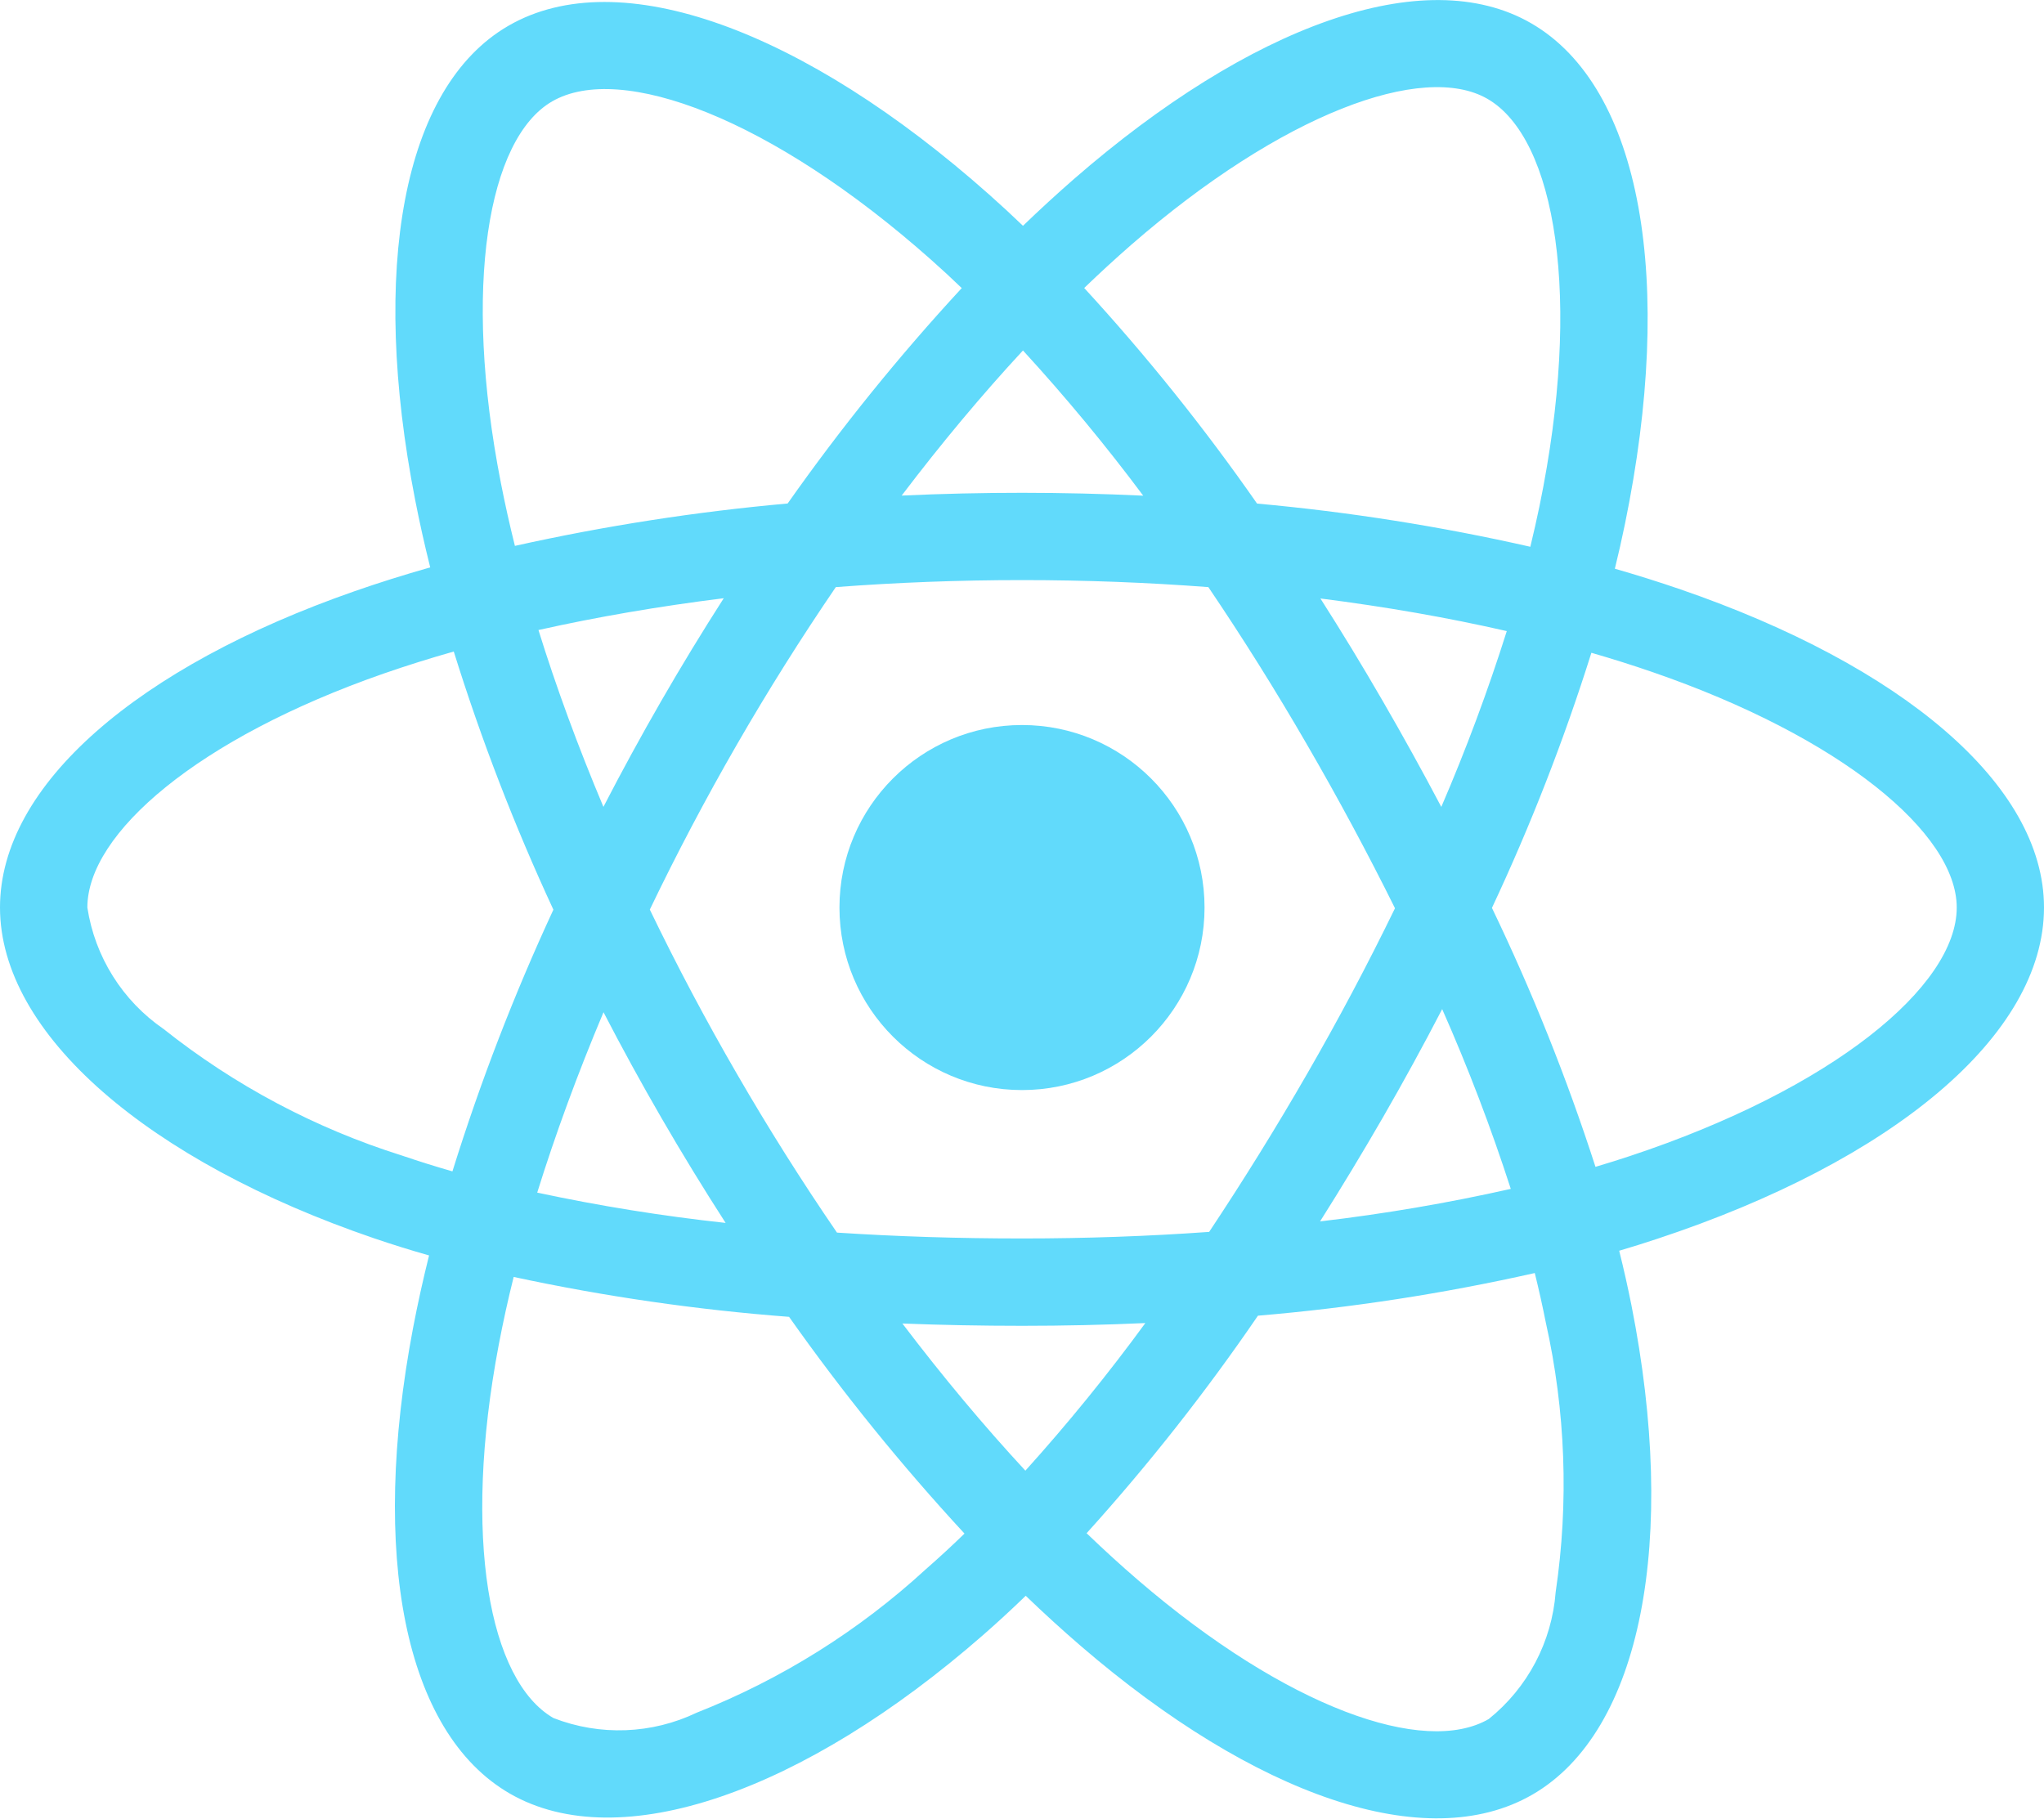
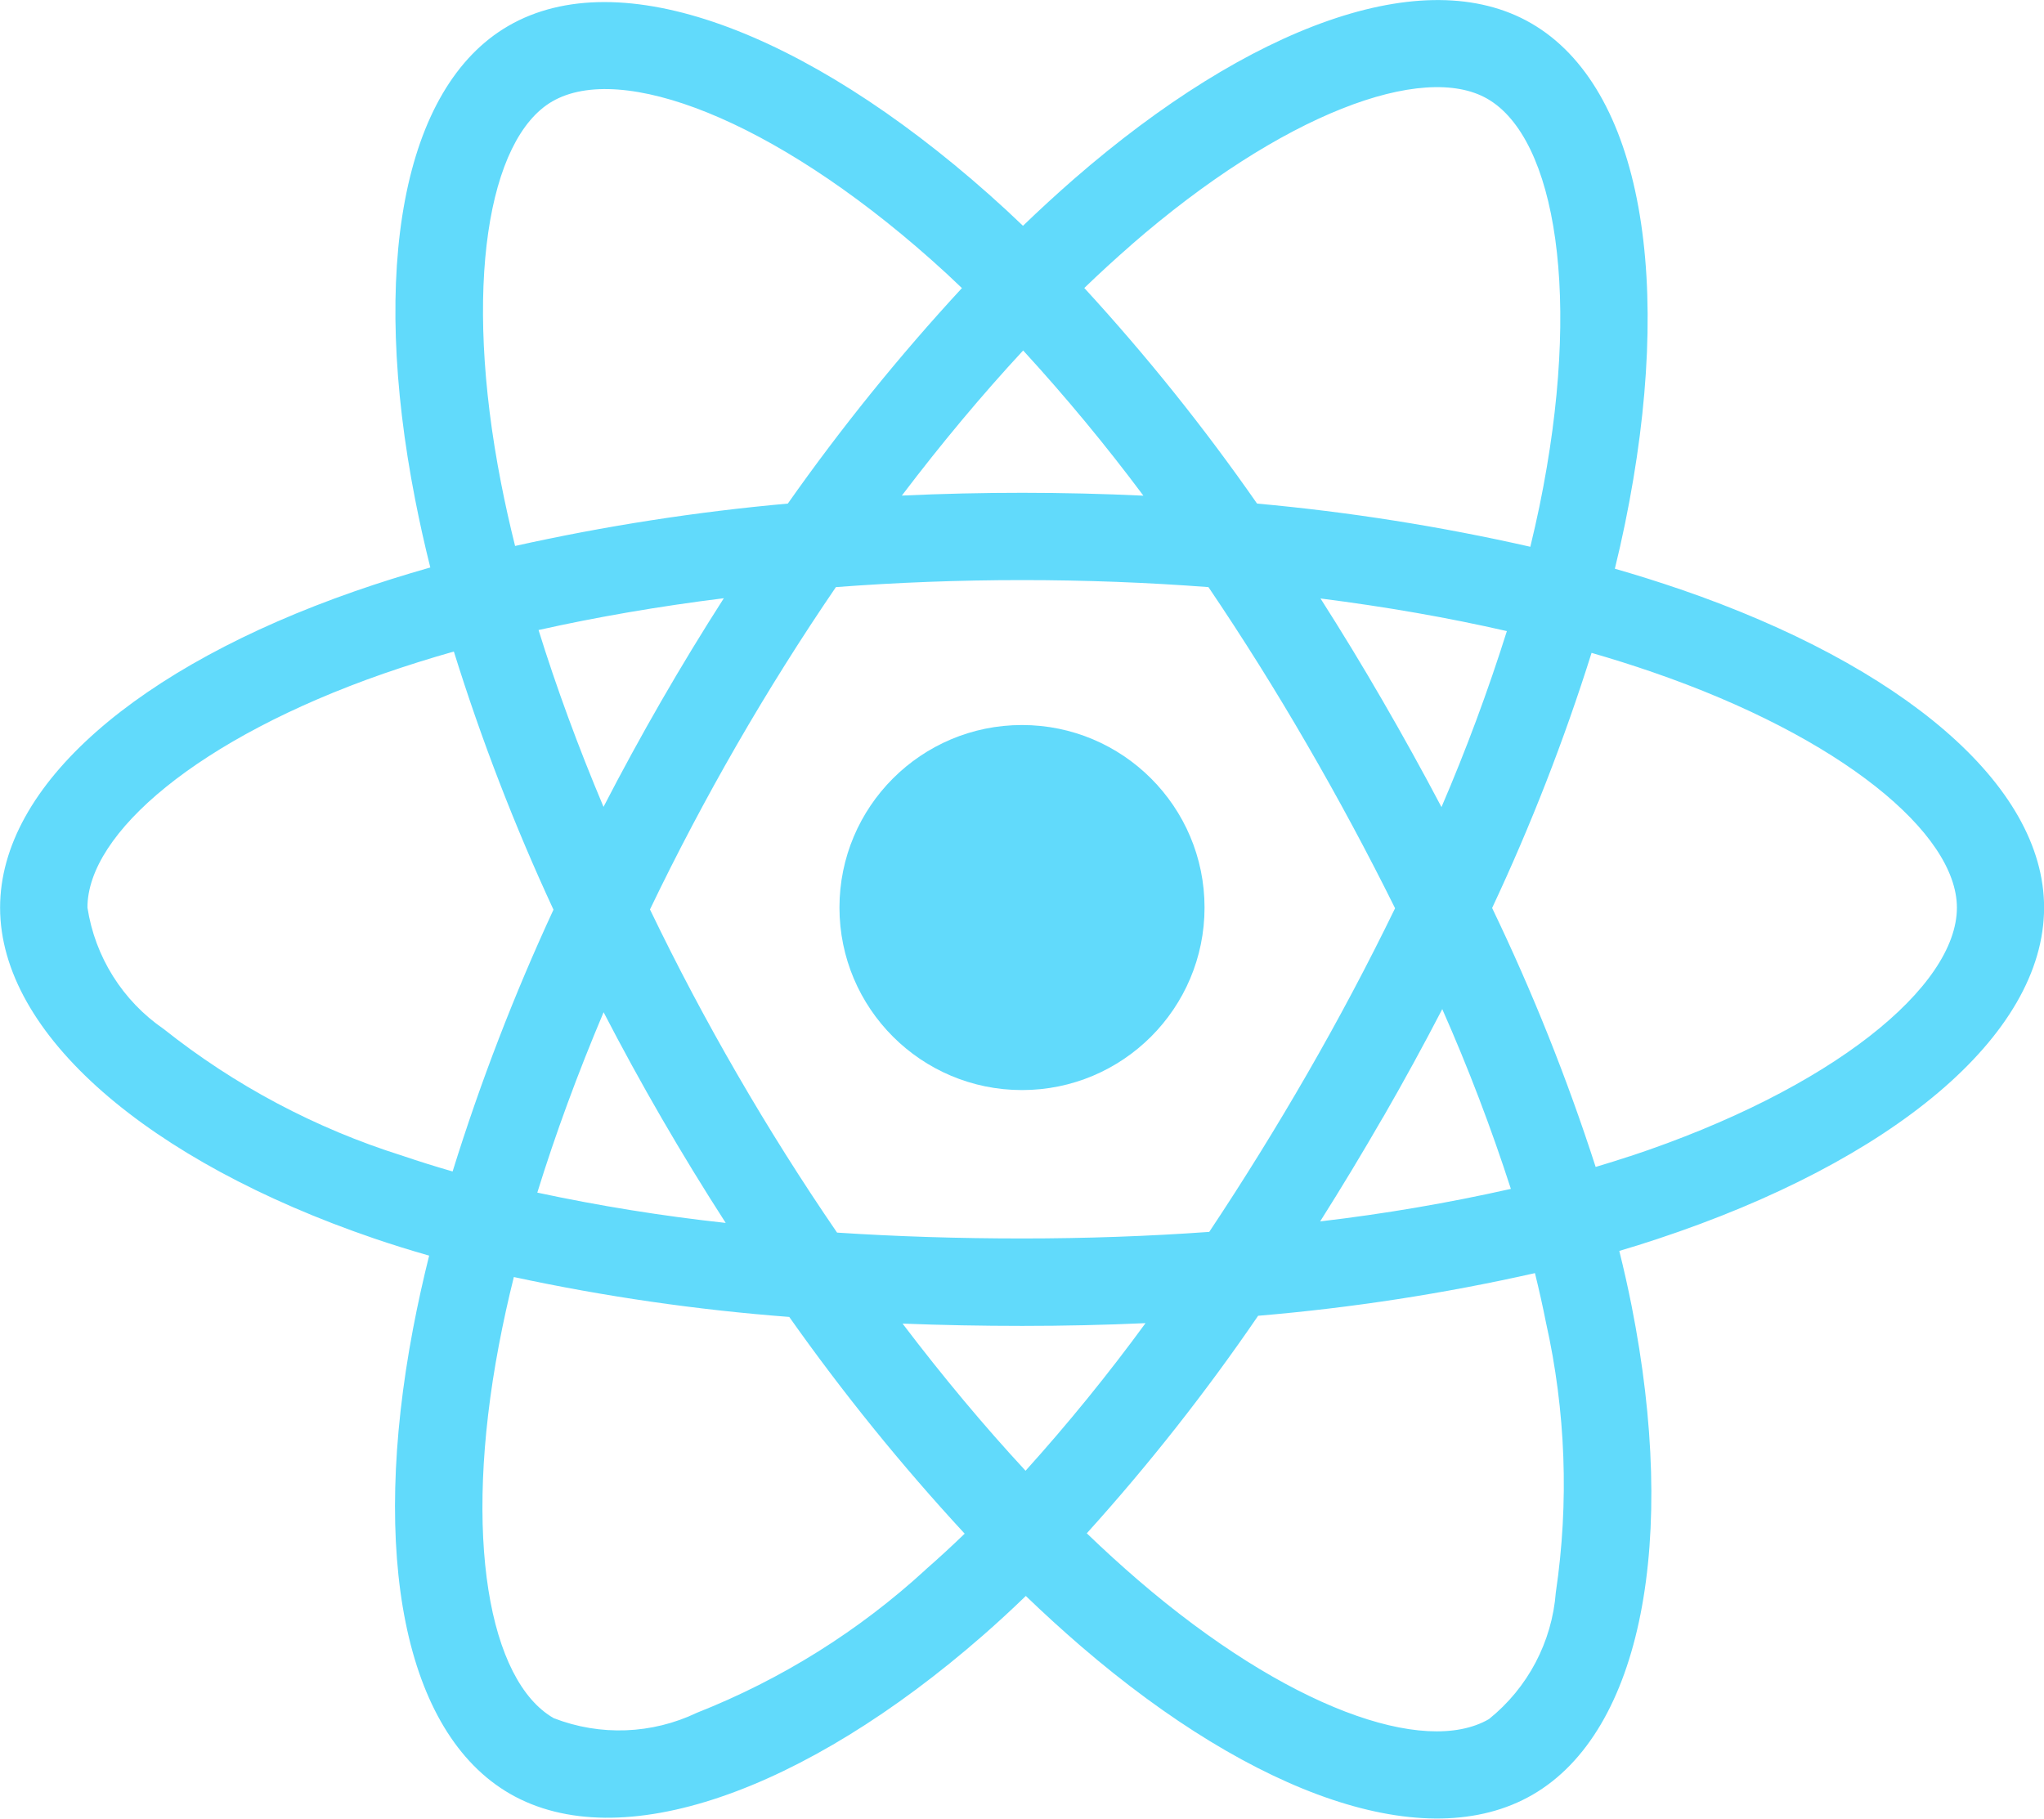
- <svg xmlns="http://www.w3.org/2000/svg" id="Layer_1" data-name="Layer 1" viewBox="0 0 23 20.463">
-   <path d="M18.911,6.633h0q-.367-.126-.74-.233.062-.251.114-.505c.56-2.721.194-4.912-1.057-5.634-1.2-.692-3.162.03-5.144,1.754q-.293.256-.573.526-.187-.18-.381-.352C9.053.344,6.971-.433,5.721.29,4.522.984,4.167,3.045,4.671,5.623q.075.383.17.762c-.295.084-.579.173-.851.268C1.555,7.502,0,8.832,0,10.212c0,1.425,1.669,2.855,4.206,3.722q.308.105.622.194-.102.408-.181.821c-.481,2.534-.105,4.545,1.09,5.235,1.235.712,3.307-.02,5.325-1.784q.239-.209.48-.442.303.292.622.567c1.955,1.682,3.885,2.361,5.08,1.67,1.234-.714,1.635-2.875,1.114-5.505q-.06-.301-.138-.615.218-.064.428-.134C21.285,13.069,23,11.657,23,10.212,23,8.827,21.395,7.488,18.911,6.633ZM12.728,2.756C14.426,1.278,16.013.695,16.737,1.112h0c.77.444,1.07,2.235.586,4.584q-.048.23-.103.457a23.538,23.538,0,0,0-3.075-.486A23.081,23.081,0,0,0,12.2,3.241Q12.458,2.992,12.728,2.756ZM6.791,11.391q.312.603.652,1.19.347.599.722,1.181a20.922,20.922,0,0,1-2.12-.341C6.249,12.766,6.499,12.084,6.791,11.391ZM6.79,9.08c-.286-.679-.531-1.346-.731-1.99.656-.147,1.356-.267,2.085-.358q-.366.571-.705,1.159Q7.101,8.478,6.79,9.08Zm.522,1.156q.454-.945.978-1.854v0q.524-.909,1.115-1.775c.684-.052,1.385-.079,2.094-.079.712,0,1.414.027,2.098.079q.585.865,1.108,1.769.526.906.992,1.845-.461.948-.988,1.862h-0q-.523.908-1.103,1.78c-.682.049-1.388.074-2.106.074-.716,0-1.412-.022-2.082-.066q-.596-.87-1.124-1.783Q7.768,11.181,7.312,10.236Zm8.249,2.339q.347-.602.667-1.219h0a20.867,20.867,0,0,1,.772,2.023,20.852,20.852,0,0,1-2.146.366Q15.219,13.167,15.561,12.575Zm.658-3.493q-.319-.605-.662-1.197h0q-.337-.583-.699-1.15c.734.093,1.437.216,2.097.367A20.959,20.959,0,0,1,16.218,9.081ZM11.511,3.944a21.013,21.013,0,0,1,1.353,1.634q-1.358-.064-2.718-.001C10.593,4.988,11.051,4.44,11.511,3.944ZM6.213,1.141c.77-.445,2.471.19,4.264,1.782.115.102.23.208.345.319A23.545,23.545,0,0,0,8.863,5.666a24.008,24.008,0,0,0-3.069.477q-.088-.352-.158-.709v0C5.203,3.225,5.49,1.559,6.213,1.141ZM5.091,13.182q-.286-.082-.568-.178A8.324,8.324,0,0,1,1.841,11.58a2.031,2.031,0,0,1-.858-1.367c0-.837,1.249-1.906,3.331-2.632q.392-.136.792-.249a23.565,23.565,0,0,0,1.121,2.905A23.922,23.922,0,0,0,5.091,13.182ZM10.416,17.661a8.322,8.322,0,0,1-2.575,1.612h-0a2.03,2.03,0,0,1-1.613.061c-.726-.418-1.027-2.034-.616-4.2q.073-.384.168-.764a23.104,23.104,0,0,0,3.099.449,23.91,23.91,0,0,0,1.974,2.439Q10.64,17.465,10.416,17.661Zm1.122-1.111c-.466-.503-.93-1.058-1.384-1.656q.661.026,1.346.026.703,0,1.388-.031A20.894,20.894,0,0,1,11.538,16.55Zm5.967,1.367a2.03,2.03,0,0,1-.753,1.428c-.725.42-2.275-.126-3.947-1.564q-.287-.247-.578-.527a23.089,23.089,0,0,0,1.928-2.448,22.936,22.936,0,0,0,3.115-.48q.07.284.124.556h0A8.32,8.32,0,0,1,17.505,17.917Zm.834-4.907h-0c-.126.042-.255.082-.386.121a23.061,23.061,0,0,0-1.165-2.914,23.051,23.051,0,0,0,1.119-2.871c.235.068.464.14.684.216,2.128.733,3.427,1.816,3.427,2.651C22.018,11.101,20.615,12.256,18.339,13.01Z" fill="#61dafb" />
-   <path d="M11.5,8.159a2.054,2.054,0,1,1-2.054,2.054A2.054,2.054,0,0,1,11.5,8.159" fill="#61dafb" />
+ <svg xmlns="http://www.w3.org/2000/svg" viewBox="0 0 23 20.463">
+   <g fill="#61dafb">
+     <path d="m18.911 6.633q-.367-.126-.74-.233.062-.251.114-.505c.56-2.721.194-4.912-1.057-5.634-1.2-.692-3.162.03-5.144 1.754q-.293.256-.573.526-.187-.18-.381-.352c-2.077-1.844-4.159-2.621-5.409-1.898-1.199.694-1.554 2.754-1.049 5.333q.075.383.17.762c-.295.084-.579.173-.851.268-2.435.849-3.99 2.18-3.99 3.56 0 1.425 1.669 2.855 4.206 3.722q.308.105.622.194-.102.408-.181.821c-.481 2.534-.105 4.545 1.09 5.235 1.235.712 3.307-.02 5.325-1.784q.239-.209.48-.442.303.292.622.567c1.955 1.682 3.885 2.361 5.08 1.67 1.234-.714 1.635-2.875 1.114-5.505q-.06-.301-.138-.615.218-.064.428-.134c2.637-.873 4.352-2.286 4.352-3.73 0-1.385-1.605-2.725-4.089-3.58zm-6.182-3.877c1.698-1.478 3.285-2.061 4.008-1.644.77.444 1.07 2.235.586 4.584q-.048.23-.103.457a23.538 23.538 0 0 0 -3.075-.486 23.081 23.081 0 0 0 -1.944-2.426q.258-.249.529-.485zm-5.937 8.635q.312.603.652 1.19.347.599.722 1.181a20.922 20.922 0 0 1 -2.12-.341c.203-.656.453-1.337.746-2.03zm-.001-2.311c-.286-.679-.531-1.346-.731-1.99.656-.147 1.356-.267 2.085-.358q-.366.571-.705 1.159-.338.587-.649 1.189zm.522 1.156q.454-.945.978-1.854v0q.524-.909 1.115-1.775c.684-.052 1.385-.079 2.094-.079.712 0 1.414.027 2.098.079q.585.865 1.108 1.769.526.906.992 1.845-.461.948-.988 1.862h-0q-.523.908-1.103 1.78c-.682.049-1.388.074-2.106.074-.716 0-1.412-.022-2.082-.066q-.596-.87-1.124-1.783-.526-.908-.981-1.853zm8.249 2.339q.347-.602.667-1.219a20.867 20.867 0 0 1 .772 2.023 20.852 20.852 0 0 1 -2.146.366q.365-.578.706-1.17zm.658-3.493q-.319-.605-.662-1.197-.337-.583-.699-1.15c.734.093 1.437.216 2.097.367a20.959 20.959 0 0 1 -.736 1.981zm-4.707-5.138a21.013 21.013 0 0 1 1.353 1.634q-1.358-.064-2.718-.001c.447-.589.905-1.137 1.365-1.633zm-5.298-2.803c.77-.445 2.471.19 4.264 1.782.115.102.23.208.345.319a23.545 23.545 0 0 0 -1.959 2.425 24.008 24.008 0 0 0 -3.069.477q-.088-.352-.158-.709v0c-.432-2.209-.145-3.876.577-4.294zm-1.122 12.042q-.286-.082-.568-.178a8.324 8.324 0 0 1 -2.683-1.425 2.031 2.031 0 0 1 -.858-1.367c0-.837 1.249-1.906 3.331-2.632q.392-.136.792-.249a23.565 23.565 0 0 0 1.121 2.905 23.922 23.922 0 0 0 -1.135 2.946zm5.325 4.479a8.322 8.322 0 0 1 -2.575 1.612h-0a2.03 2.03 0 0 1 -1.613.061c-.726-.418-1.027-2.034-.616-4.2q.073-.384.168-.764a23.104 23.104 0 0 0 3.099.449 23.91 23.91 0 0 0 1.974 2.439q-.214.207-.438.403zm1.122-1.111c-.466-.503-.93-1.058-1.384-1.656q.661.026 1.346.026.703 0 1.388-.031a20.894 20.894 0 0 1 -1.35 1.661zm5.967 1.367a2.03 2.03 0 0 1 -.753 1.428c-.725.42-2.275-.126-3.947-1.564q-.287-.247-.578-.527a23.089 23.089 0 0 0 1.928-2.448 22.936 22.936 0 0 0 3.115-.48q.07.284.124.556a8.32 8.32 0 0 1 .111 3.036zm.834-4.907h-0c-.126.042-.255.082-.386.121a23.061 23.061 0 0 0 -1.165-2.914 23.051 23.051 0 0 0 1.119-2.871c.235.068.464.14.684.216 2.128.733 3.427 1.816 3.427 2.651 0 .889-1.402 2.043-3.679 2.798z" />
+     <path d="m11.5 8.159a2.054 2.054 0 1 1 -2.054 2.054 2.054 2.054 0 0 1 2.054-2.054" />
+   </g>
</svg>
